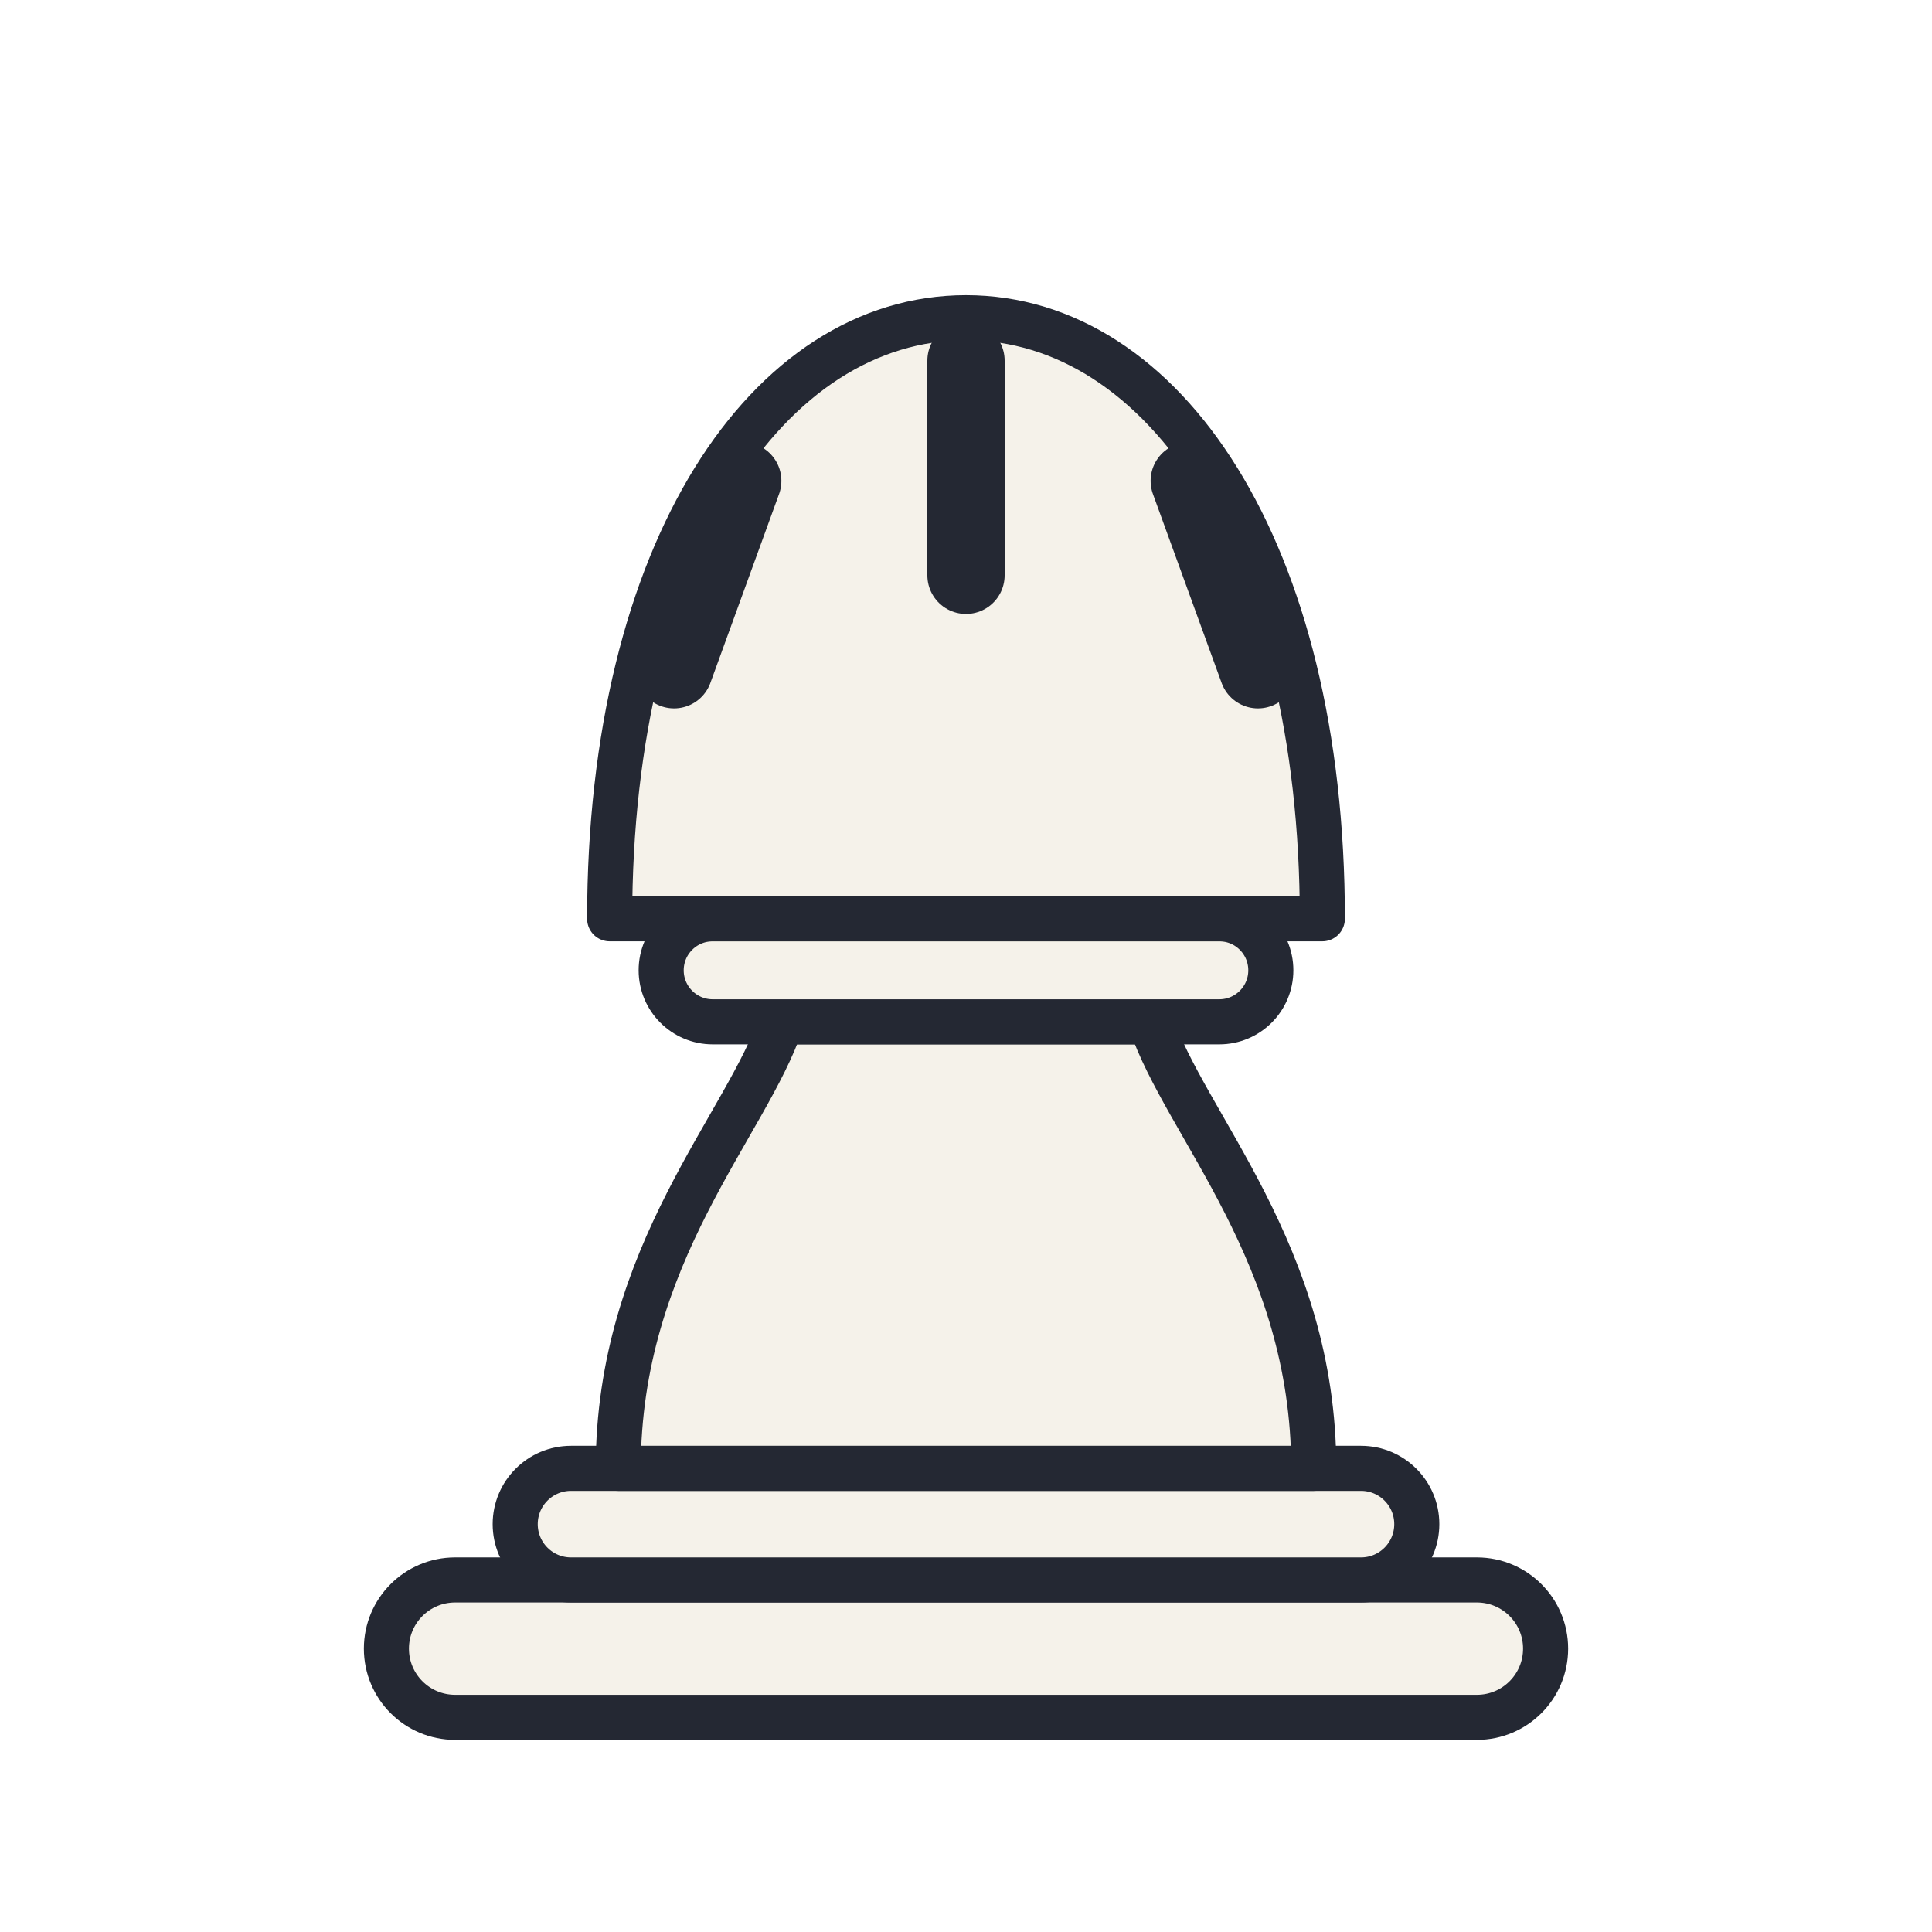
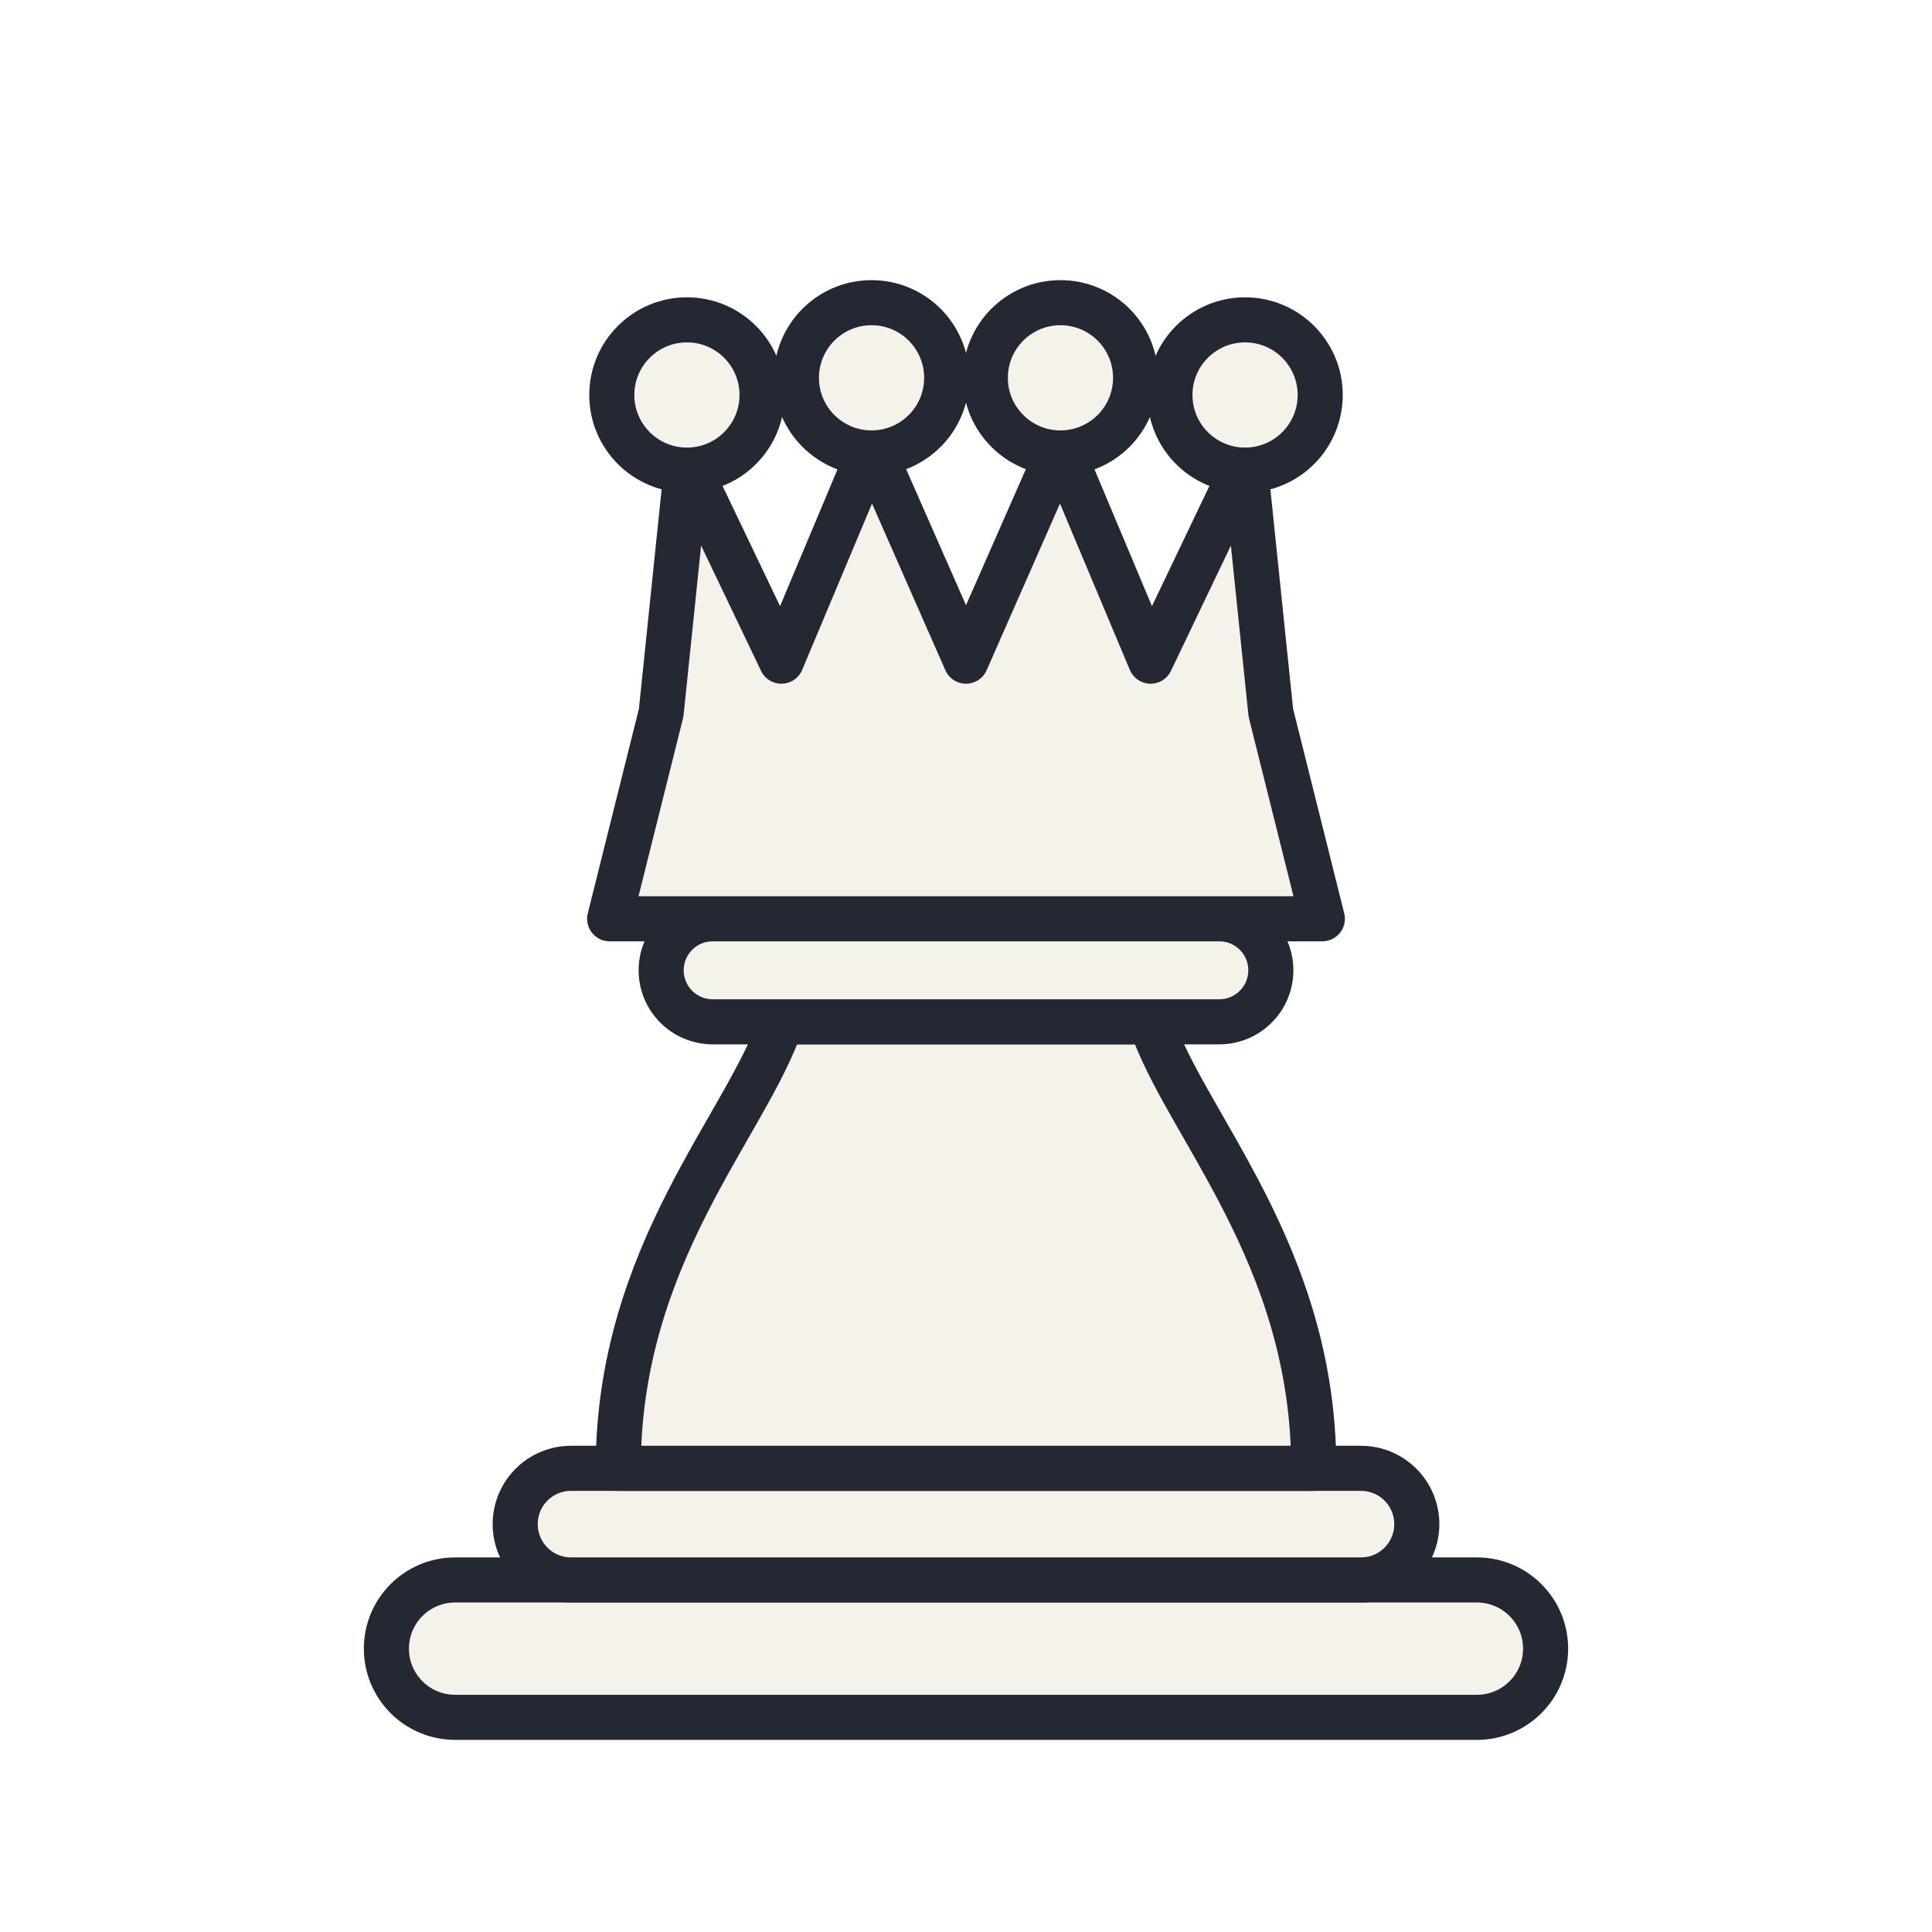
<svg xmlns="http://www.w3.org/2000/svg" viewBox="0 0 45 45" width="45" height="45">
  <style>.s{fill:#F5F2EA;stroke:#242833;stroke-width:1.05;stroke-linejoin:round;stroke-linecap:round}.c{fill:none;stroke:#242833;stroke-linecap:round;stroke-linejoin:round}.d{fill:#242833}</style>
  <rect class="s" x="9" y="36.8" width="27" height="3.2" rx="1.6" />
  <rect class="s" x="12" y="34.2" width="21" height="2.6" rx="1.3" />
  <path class="s" d="M14.4 34.2C14.4 29.2 17.4 26.2 18.2 23.8L26.8 23.8C27.6 26.2 30.6 29.2 30.6 34.2Z" />
  <rect class="s" x="15.4" y="21.4" width="14.2" height="2.4" rx="1.2" />
-   <path class="s" d="M14.2 21.4C14.2 12.8 17.9 7.4 22.5 7.4C27.1 7.4 30.8 12.8 30.8 21.4Z" />
-   <path class="c" stroke-width="1.8" d="M22.5 8.4L22.5 13.4" />
-   <path class="c" stroke-width="1.8" d="M17.3 11.2L15.7 15.6" />
-   <path class="c" stroke-width="1.8" d="M27.7 11.2L29.3 15.6" />
+   <path class="s" d="M14.2 21.4L15.4 16.6L16.0 10.8L18.2 15.4L20.3 10.4L22.5 15.4L24.7 10.4L26.8 15.4L29.0 10.8L29.6 16.6L30.8 21.4Z" />
+   <circle class="s" cx="16.0" cy="9.2" r="1.75" />
+   <circle class="s" cx="20.3" cy="8.8" r="1.75" />
+   <circle class="s" cx="24.7" cy="8.8" r="1.75" />
+   <circle class="s" cx="29.0" cy="9.2" r="1.75" />
</svg>
